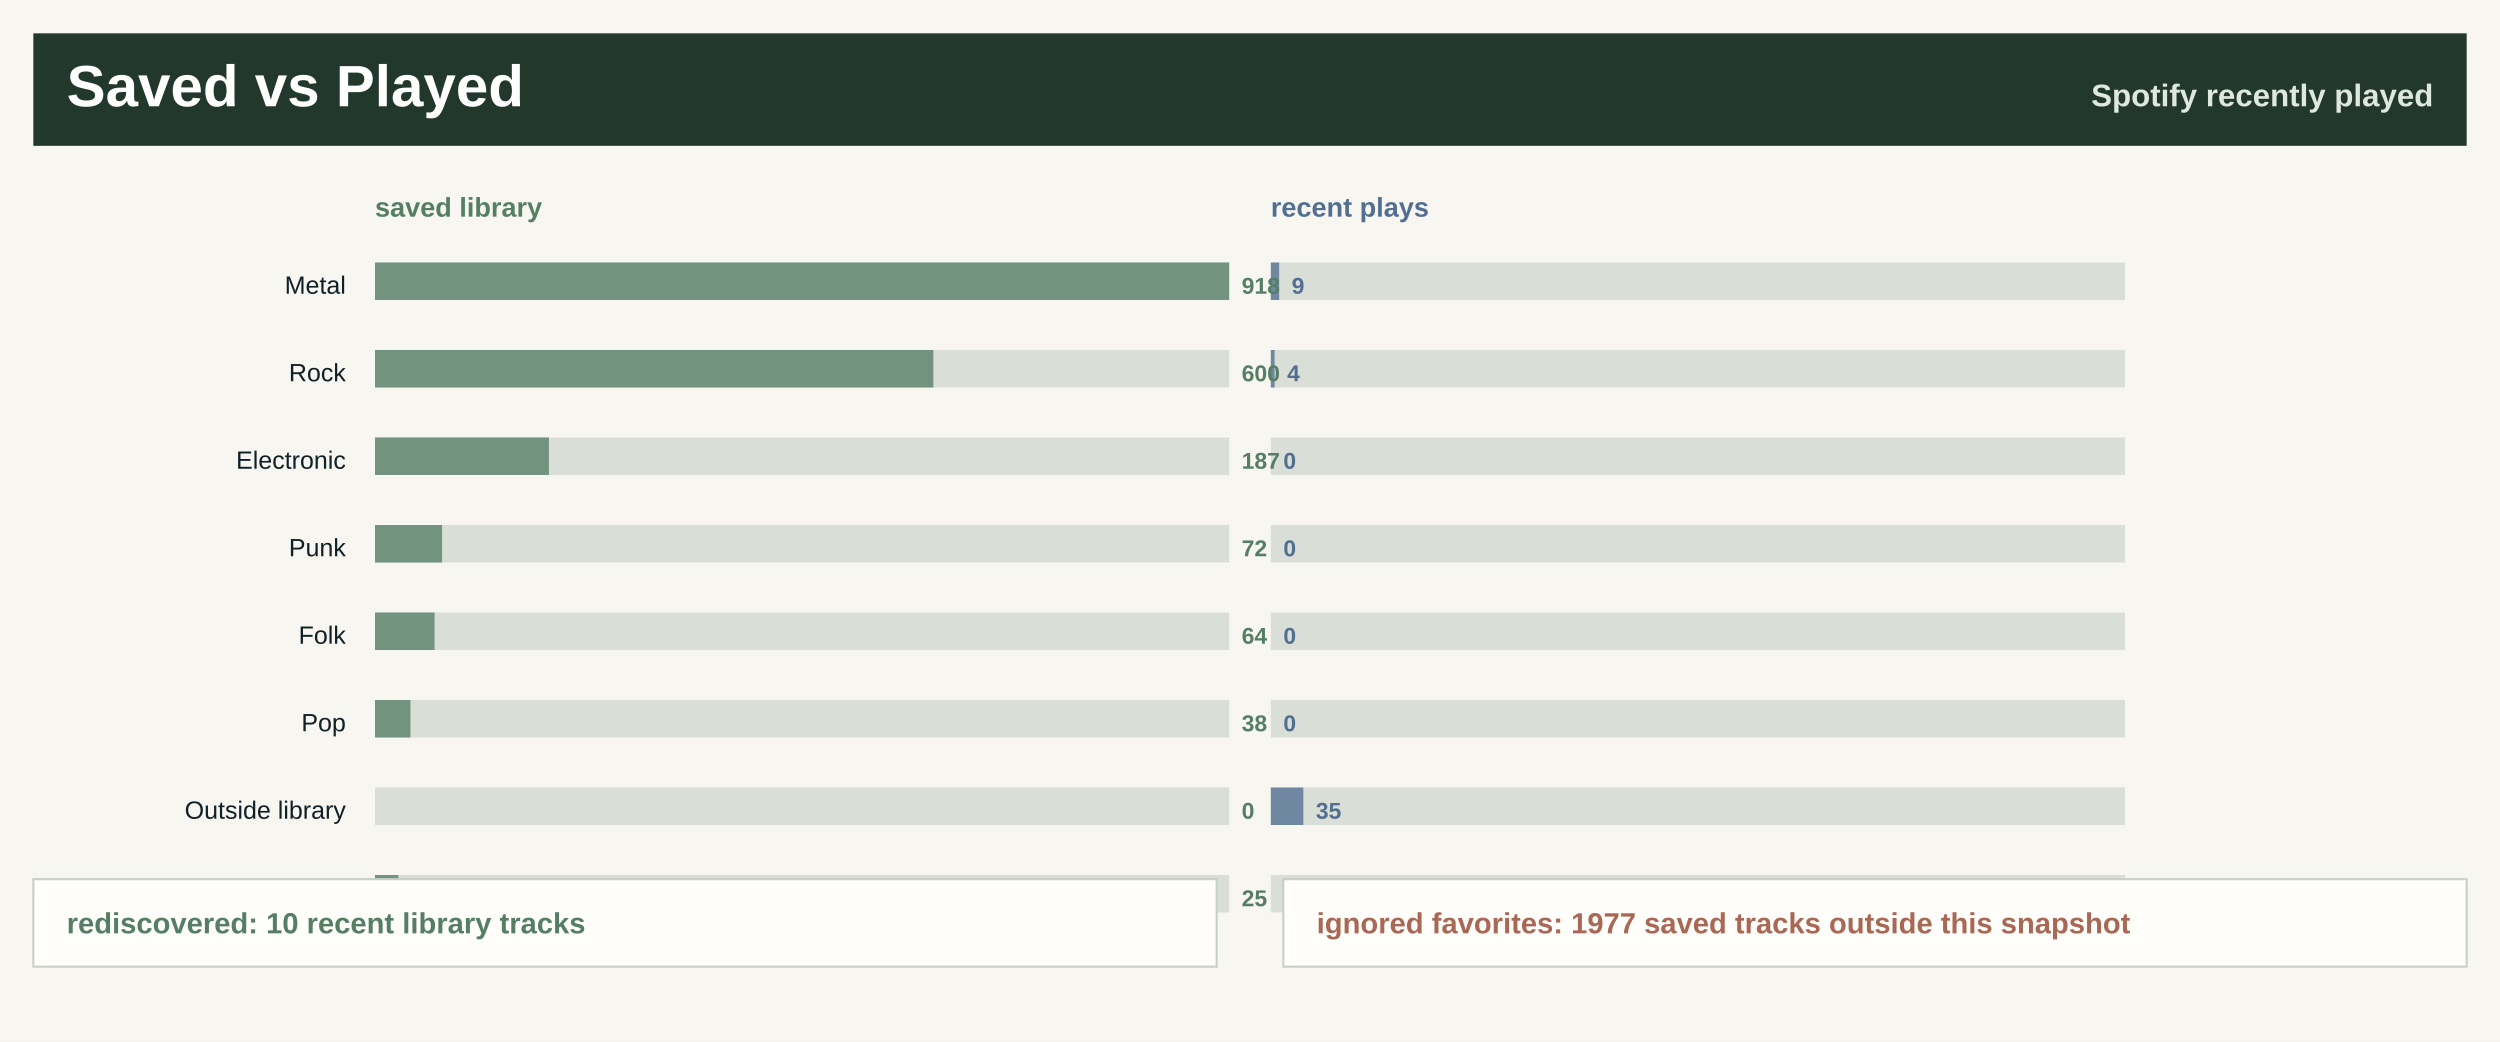
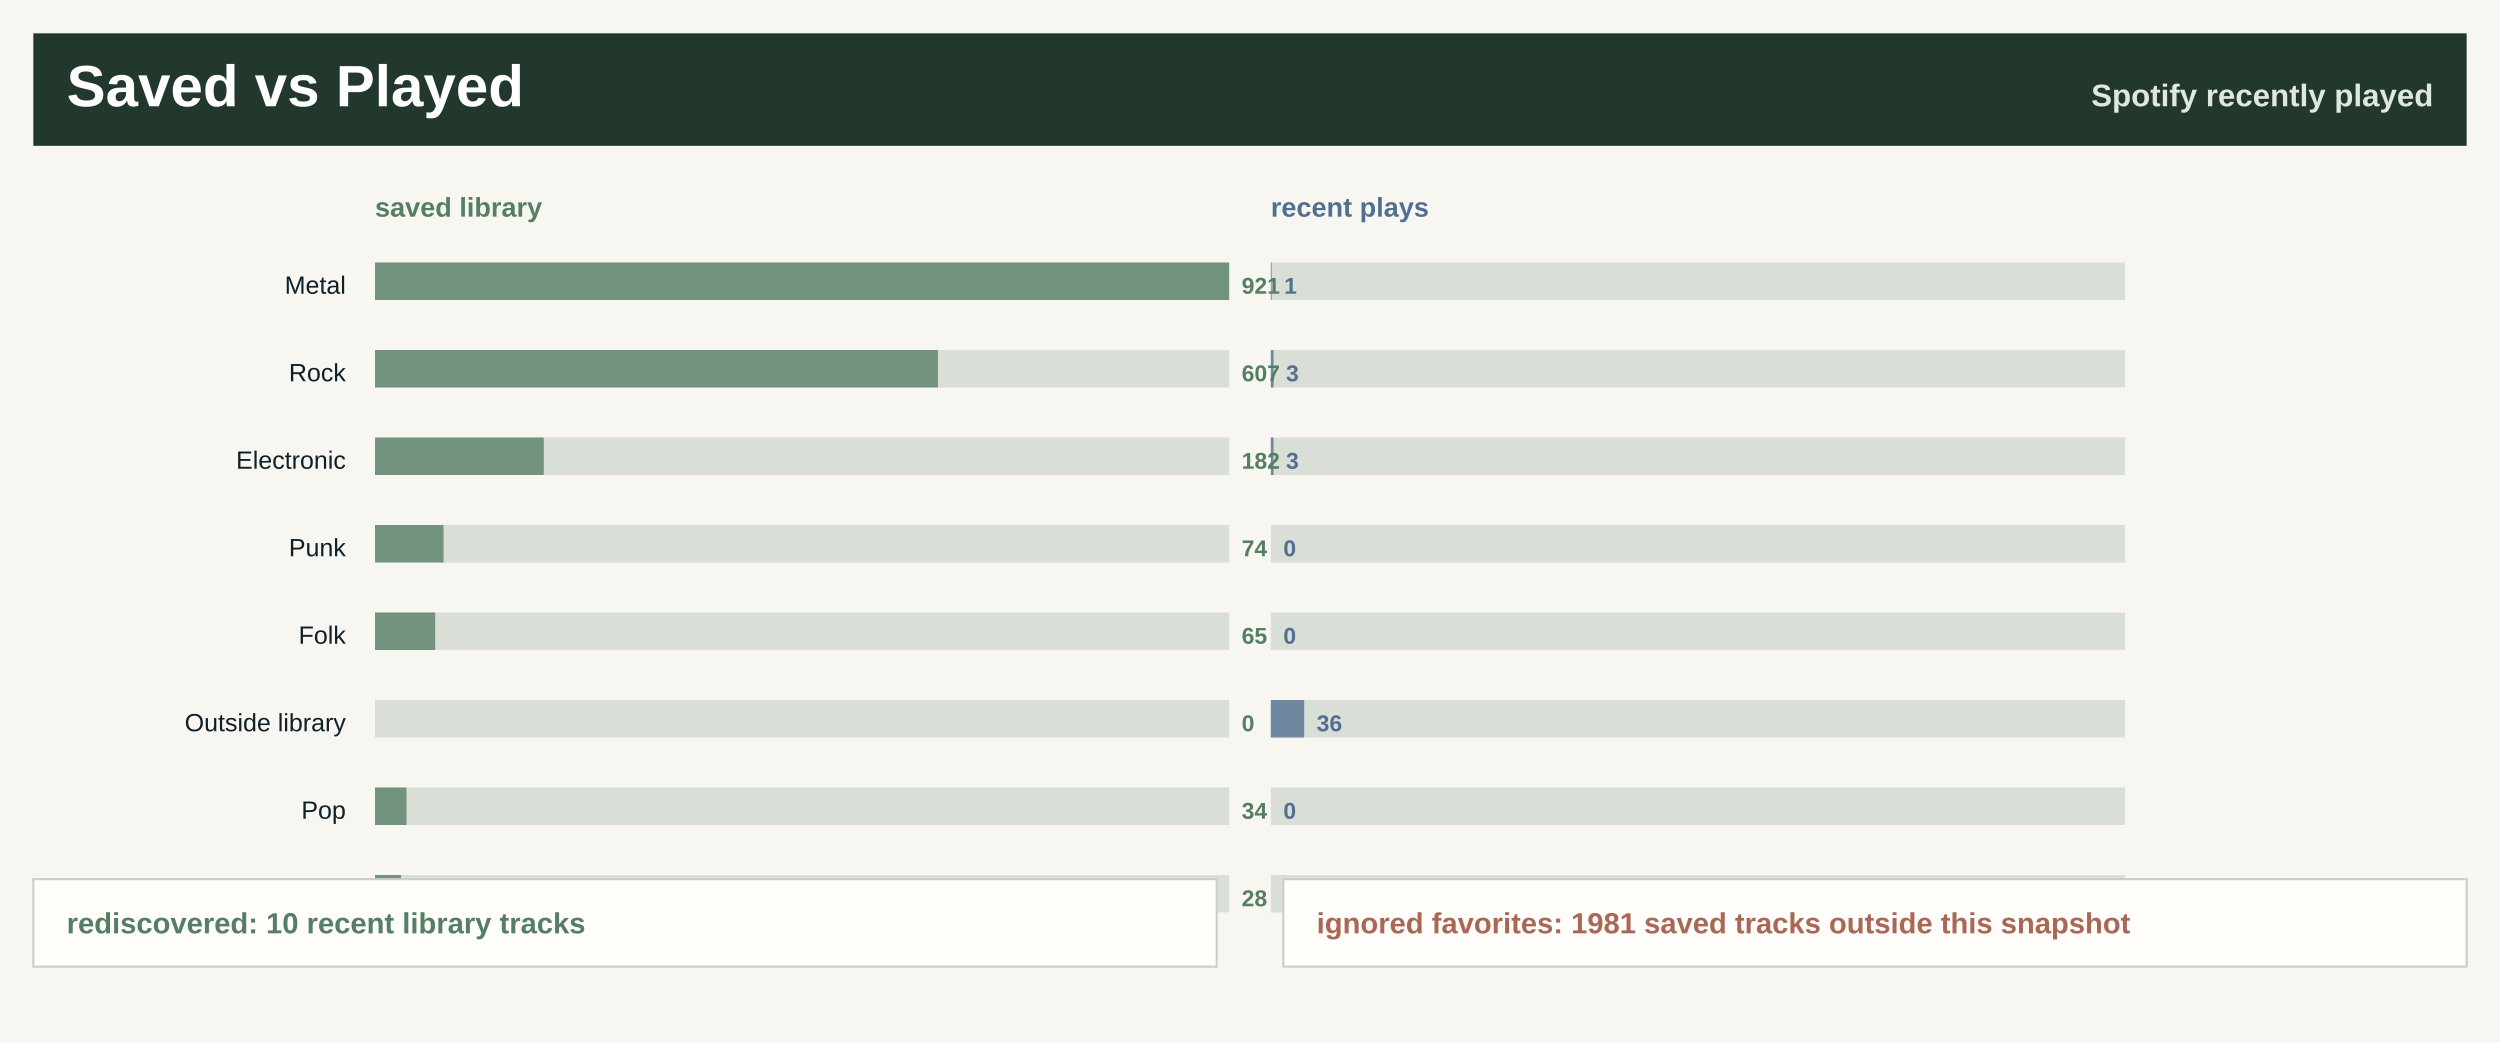
<svg xmlns="http://www.w3.org/2000/svg" width="1200" height="500" viewBox="0 0 1200 500" role="img" aria-label="Saved library versus recently played">
  <rect width="1200" height="500" fill="#f7f6f0" />
  <rect x="16" y="16" width="1168" height="54" fill="#22382d" />
  <text x="32.0" y="51.0" font-family="Segoe UI, Arial, sans-serif" font-size="28" font-weight="800" fill="#ffffff" text-anchor="start">Saved vs Played</text>
  <text x="1168.0" y="51.0" font-family="Segoe UI, Arial, sans-serif" font-size="15" font-weight="800" fill="#dfe8df" text-anchor="end">Spotify recently played</text>
  <text x="180.0" y="104.0" font-family="Segoe UI, Arial, sans-serif" font-size="13" font-weight="800" fill="#557e64" text-anchor="start">saved library</text>
  <text x="610.0" y="104.0" font-family="Segoe UI, Arial, sans-serif" font-size="13" font-weight="800" fill="#526f92" text-anchor="start">recent plays</text>
  <text x="166.0" y="141.0" font-family="Segoe UI, Arial, sans-serif" font-size="12" font-weight="400" fill="#102027" text-anchor="end">Metal</text>
  <rect x="180.0" y="126.0" width="410" height="18" fill="#d9ded7" />
  <rect x="180.0" y="126.0" width="410.0" height="18" fill="#557e64" fill-opacity="0.78" />
  <rect x="610.0" y="126.0" width="410" height="18" fill="#d9ded7" />
-   <rect x="610.0" y="126.0" width="4.0" height="18" fill="#526f92" fill-opacity="0.78" />
-   <text x="596.0" y="141.0" font-family="Segoe UI, Arial, sans-serif" font-size="11" font-weight="800" fill="#557e64" text-anchor="start">918</text>
-   <text x="620.0" y="141.0" font-family="Segoe UI, Arial, sans-serif" font-size="11" font-weight="800" fill="#526f92" text-anchor="start">9</text>
+   <rect x="610.0" y="126.0" width="0.4" height="18" fill="#526f92" fill-opacity="0.78" />
+   <text x="596.0" y="141.0" font-family="Segoe UI, Arial, sans-serif" font-size="11" font-weight="800" fill="#557e64" text-anchor="start">921</text>
+   <text x="616.4" y="141.0" font-family="Segoe UI, Arial, sans-serif" font-size="11" font-weight="800" fill="#526f92" text-anchor="start">1</text>
  <text x="166.0" y="183.0" font-family="Segoe UI, Arial, sans-serif" font-size="12" font-weight="400" fill="#102027" text-anchor="end">Rock</text>
  <rect x="180.0" y="168.0" width="410" height="18" fill="#d9ded7" />
-   <rect x="180.0" y="168.0" width="268.0" height="18" fill="#557e64" fill-opacity="0.78" />
+   <rect x="180.0" y="168.0" width="270.2" height="18" fill="#557e64" fill-opacity="0.78" />
  <rect x="610.0" y="168.0" width="410" height="18" fill="#d9ded7" />
-   <rect x="610.0" y="168.0" width="1.8" height="18" fill="#526f92" fill-opacity="0.78" />
-   <text x="596.0" y="183.0" font-family="Segoe UI, Arial, sans-serif" font-size="11" font-weight="800" fill="#557e64" text-anchor="start">600</text>
-   <text x="617.8" y="183.0" font-family="Segoe UI, Arial, sans-serif" font-size="11" font-weight="800" fill="#526f92" text-anchor="start">4</text>
+   <rect x="610.0" y="168.0" width="1.3" height="18" fill="#526f92" fill-opacity="0.78" />
+   <text x="596.0" y="183.0" font-family="Segoe UI, Arial, sans-serif" font-size="11" font-weight="800" fill="#557e64" text-anchor="start">607</text>
+   <text x="617.3" y="183.0" font-family="Segoe UI, Arial, sans-serif" font-size="11" font-weight="800" fill="#526f92" text-anchor="start">3</text>
  <text x="166.0" y="225.0" font-family="Segoe UI, Arial, sans-serif" font-size="12" font-weight="400" fill="#102027" text-anchor="end">Electronic</text>
  <rect x="180.0" y="210.0" width="410" height="18" fill="#d9ded7" />
-   <rect x="180.0" y="210.0" width="83.5" height="18" fill="#557e64" fill-opacity="0.78" />
+   <rect x="180.0" y="210.0" width="81.0" height="18" fill="#557e64" fill-opacity="0.78" />
  <rect x="610.0" y="210.0" width="410" height="18" fill="#d9ded7" />
-   <rect x="610.0" y="210.0" width="0.0" height="18" fill="#526f92" fill-opacity="0.78" />
-   <text x="596.0" y="225.0" font-family="Segoe UI, Arial, sans-serif" font-size="11" font-weight="800" fill="#557e64" text-anchor="start">187</text>
-   <text x="616.0" y="225.0" font-family="Segoe UI, Arial, sans-serif" font-size="11" font-weight="800" fill="#526f92" text-anchor="start">0</text>
+   <rect x="610.0" y="210.0" width="1.3" height="18" fill="#526f92" fill-opacity="0.78" />
+   <text x="596.0" y="225.0" font-family="Segoe UI, Arial, sans-serif" font-size="11" font-weight="800" fill="#557e64" text-anchor="start">182</text>
+   <text x="617.3" y="225.0" font-family="Segoe UI, Arial, sans-serif" font-size="11" font-weight="800" fill="#526f92" text-anchor="start">3</text>
  <text x="166.0" y="267.0" font-family="Segoe UI, Arial, sans-serif" font-size="12" font-weight="400" fill="#102027" text-anchor="end">Punk</text>
  <rect x="180.0" y="252.0" width="410" height="18" fill="#d9ded7" />
-   <rect x="180.0" y="252.0" width="32.2" height="18" fill="#557e64" fill-opacity="0.78" />
+   <rect x="180.0" y="252.0" width="32.9" height="18" fill="#557e64" fill-opacity="0.78" />
  <rect x="610.0" y="252.0" width="410" height="18" fill="#d9ded7" />
  <rect x="610.0" y="252.0" width="0.0" height="18" fill="#526f92" fill-opacity="0.78" />
-   <text x="596.0" y="267.0" font-family="Segoe UI, Arial, sans-serif" font-size="11" font-weight="800" fill="#557e64" text-anchor="start">72</text>
+   <text x="596.0" y="267.0" font-family="Segoe UI, Arial, sans-serif" font-size="11" font-weight="800" fill="#557e64" text-anchor="start">74</text>
  <text x="616.0" y="267.0" font-family="Segoe UI, Arial, sans-serif" font-size="11" font-weight="800" fill="#526f92" text-anchor="start">0</text>
  <text x="166.0" y="309.0" font-family="Segoe UI, Arial, sans-serif" font-size="12" font-weight="400" fill="#102027" text-anchor="end">Folk</text>
  <rect x="180.0" y="294.0" width="410" height="18" fill="#d9ded7" />
-   <rect x="180.0" y="294.0" width="28.6" height="18" fill="#557e64" fill-opacity="0.78" />
+   <rect x="180.0" y="294.0" width="28.9" height="18" fill="#557e64" fill-opacity="0.78" />
  <rect x="610.0" y="294.0" width="410" height="18" fill="#d9ded7" />
  <rect x="610.0" y="294.0" width="0.0" height="18" fill="#526f92" fill-opacity="0.78" />
-   <text x="596.0" y="309.0" font-family="Segoe UI, Arial, sans-serif" font-size="11" font-weight="800" fill="#557e64" text-anchor="start">64</text>
+   <text x="596.0" y="309.0" font-family="Segoe UI, Arial, sans-serif" font-size="11" font-weight="800" fill="#557e64" text-anchor="start">65</text>
  <text x="616.0" y="309.0" font-family="Segoe UI, Arial, sans-serif" font-size="11" font-weight="800" fill="#526f92" text-anchor="start">0</text>
-   <text x="166.0" y="351.0" font-family="Segoe UI, Arial, sans-serif" font-size="12" font-weight="400" fill="#102027" text-anchor="end">Pop</text>
+   <text x="166.0" y="351.0" font-family="Segoe UI, Arial, sans-serif" font-size="12" font-weight="400" fill="#102027" text-anchor="end">Outside library</text>
  <rect x="180.0" y="336.0" width="410" height="18" fill="#d9ded7" />
-   <rect x="180.0" y="336.0" width="17.0" height="18" fill="#557e64" fill-opacity="0.78" />
+   <rect x="180.0" y="336.0" width="0.0" height="18" fill="#557e64" fill-opacity="0.78" />
  <rect x="610.0" y="336.0" width="410" height="18" fill="#d9ded7" />
-   <rect x="610.0" y="336.0" width="0.0" height="18" fill="#526f92" fill-opacity="0.78" />
-   <text x="596.0" y="351.0" font-family="Segoe UI, Arial, sans-serif" font-size="11" font-weight="800" fill="#557e64" text-anchor="start">38</text>
-   <text x="616.0" y="351.0" font-family="Segoe UI, Arial, sans-serif" font-size="11" font-weight="800" fill="#526f92" text-anchor="start">0</text>
-   <text x="166.0" y="393.0" font-family="Segoe UI, Arial, sans-serif" font-size="12" font-weight="400" fill="#102027" text-anchor="end">Outside library</text>
+   <rect x="610.0" y="336.0" width="16.0" height="18" fill="#526f92" fill-opacity="0.78" />
+   <text x="596.0" y="351.0" font-family="Segoe UI, Arial, sans-serif" font-size="11" font-weight="800" fill="#557e64" text-anchor="start">0</text>
+   <text x="632.0" y="351.0" font-family="Segoe UI, Arial, sans-serif" font-size="11" font-weight="800" fill="#526f92" text-anchor="start">36</text>
+   <text x="166.0" y="393.0" font-family="Segoe UI, Arial, sans-serif" font-size="12" font-weight="400" fill="#102027" text-anchor="end">Pop</text>
  <rect x="180.0" y="378.0" width="410" height="18" fill="#d9ded7" />
-   <rect x="180.0" y="378.0" width="0.0" height="18" fill="#557e64" fill-opacity="0.78" />
+   <rect x="180.0" y="378.0" width="15.1" height="18" fill="#557e64" fill-opacity="0.78" />
  <rect x="610.0" y="378.0" width="410" height="18" fill="#d9ded7" />
-   <rect x="610.0" y="378.0" width="15.6" height="18" fill="#526f92" fill-opacity="0.78" />
-   <text x="596.0" y="393.0" font-family="Segoe UI, Arial, sans-serif" font-size="11" font-weight="800" fill="#557e64" text-anchor="start">0</text>
-   <text x="631.6" y="393.0" font-family="Segoe UI, Arial, sans-serif" font-size="11" font-weight="800" fill="#526f92" text-anchor="start">35</text>
-   <text x="166.0" y="435.0" font-family="Segoe UI, Arial, sans-serif" font-size="12" font-weight="400" fill="#102027" text-anchor="end">Classical</text>
+   <rect x="610.0" y="378.0" width="0.0" height="18" fill="#526f92" fill-opacity="0.78" />
+   <text x="596.0" y="393.0" font-family="Segoe UI, Arial, sans-serif" font-size="11" font-weight="800" fill="#557e64" text-anchor="start">34</text>
+   <text x="616.0" y="393.0" font-family="Segoe UI, Arial, sans-serif" font-size="11" font-weight="800" fill="#526f92" text-anchor="start">0</text>
+   <text x="166.0" y="435.0" font-family="Segoe UI, Arial, sans-serif" font-size="12" font-weight="400" fill="#102027" text-anchor="end">Jazz</text>
  <rect x="180.0" y="420.0" width="410" height="18" fill="#d9ded7" />
-   <rect x="180.0" y="420.0" width="11.2" height="18" fill="#557e64" fill-opacity="0.78" />
+   <rect x="180.0" y="420.0" width="12.5" height="18" fill="#557e64" fill-opacity="0.78" />
  <rect x="610.0" y="420.0" width="410" height="18" fill="#d9ded7" />
  <rect x="610.0" y="420.0" width="0.0" height="18" fill="#526f92" fill-opacity="0.78" />
-   <text x="596.0" y="435.0" font-family="Segoe UI, Arial, sans-serif" font-size="11" font-weight="800" fill="#557e64" text-anchor="start">25</text>
+   <text x="596.0" y="435.0" font-family="Segoe UI, Arial, sans-serif" font-size="11" font-weight="800" fill="#557e64" text-anchor="start">28</text>
  <text x="616.0" y="435.0" font-family="Segoe UI, Arial, sans-serif" font-size="11" font-weight="800" fill="#526f92" text-anchor="start">0</text>
  <rect x="16" y="422" width="568" height="42" fill="#fffefa" stroke="#c7d0c7" />
  <rect x="616" y="422" width="568" height="42" fill="#fffefa" stroke="#c7d0c7" />
  <text x="32.0" y="448.0" font-family="Segoe UI, Arial, sans-serif" font-size="14" font-weight="800" fill="#557e64" text-anchor="start">rediscovered: 10 recent library tracks</text>
-   <text x="632.0" y="448.0" font-family="Segoe UI, Arial, sans-serif" font-size="14" font-weight="800" fill="#a96855" text-anchor="start">ignored favorites: 1977 saved tracks outside this snapshot</text>
+   <text x="632.0" y="448.0" font-family="Segoe UI, Arial, sans-serif" font-size="14" font-weight="800" fill="#a96855" text-anchor="start">ignored favorites: 1981 saved tracks outside this snapshot</text>
</svg>
